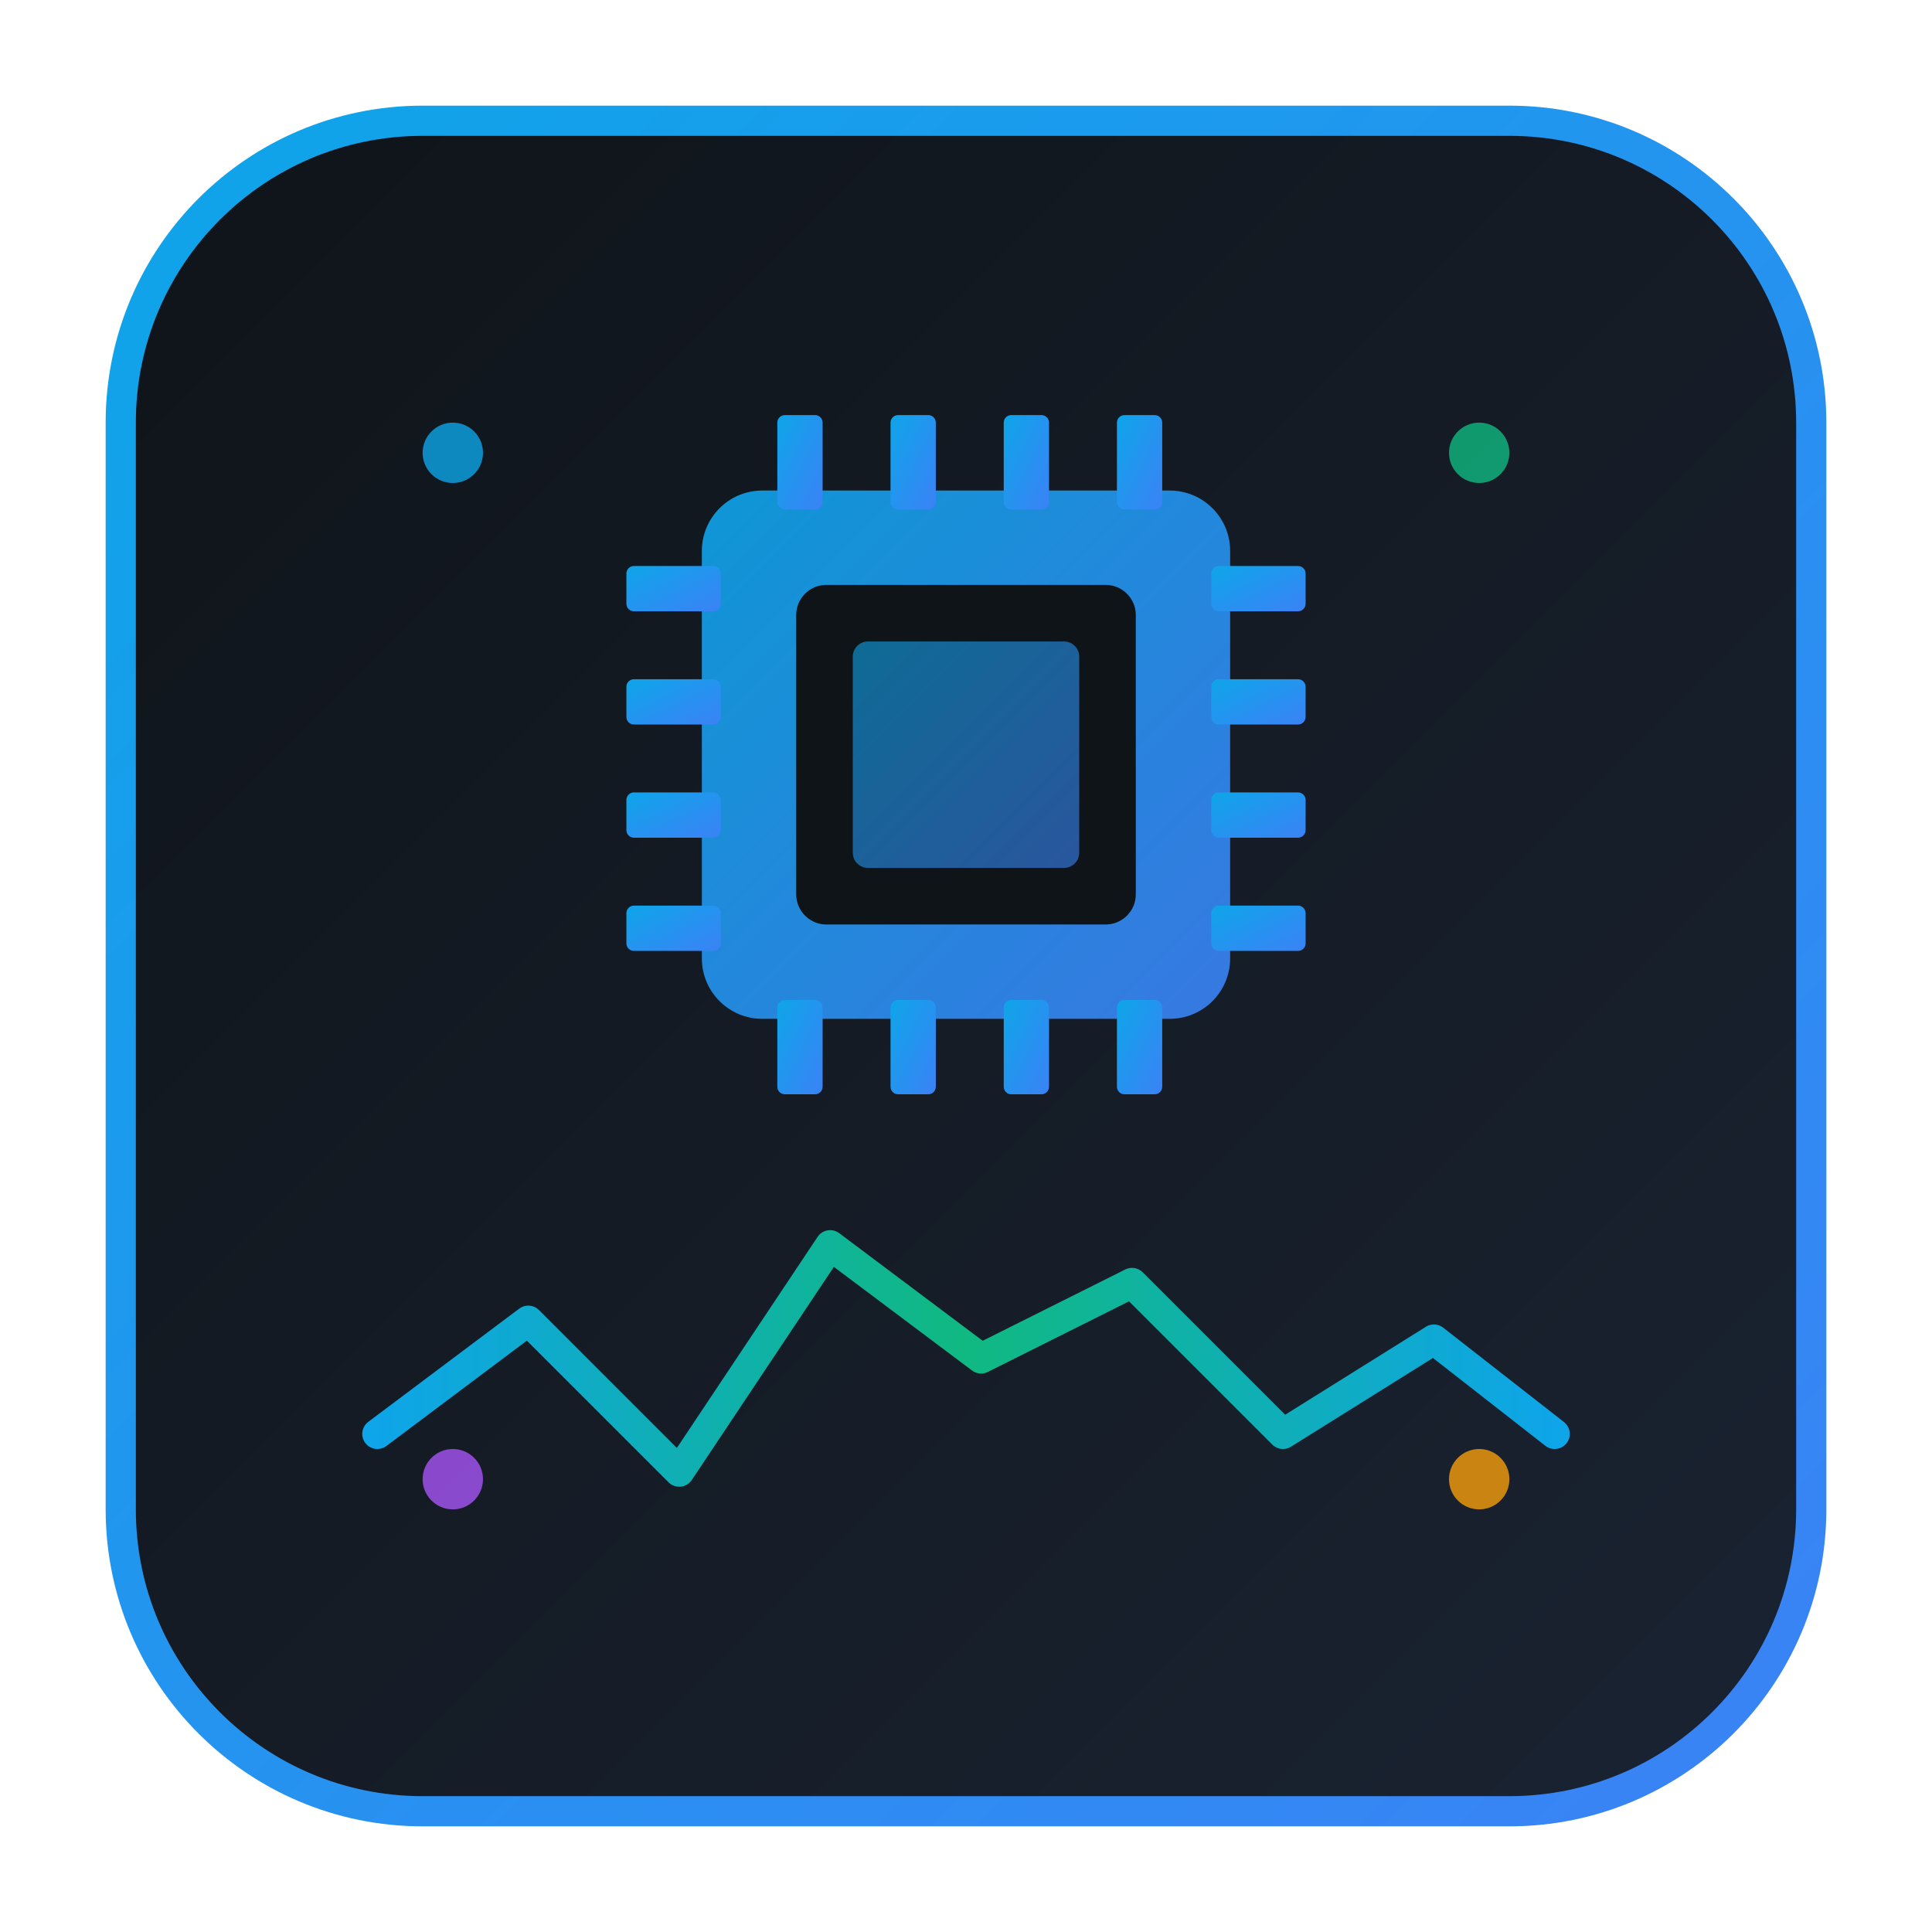
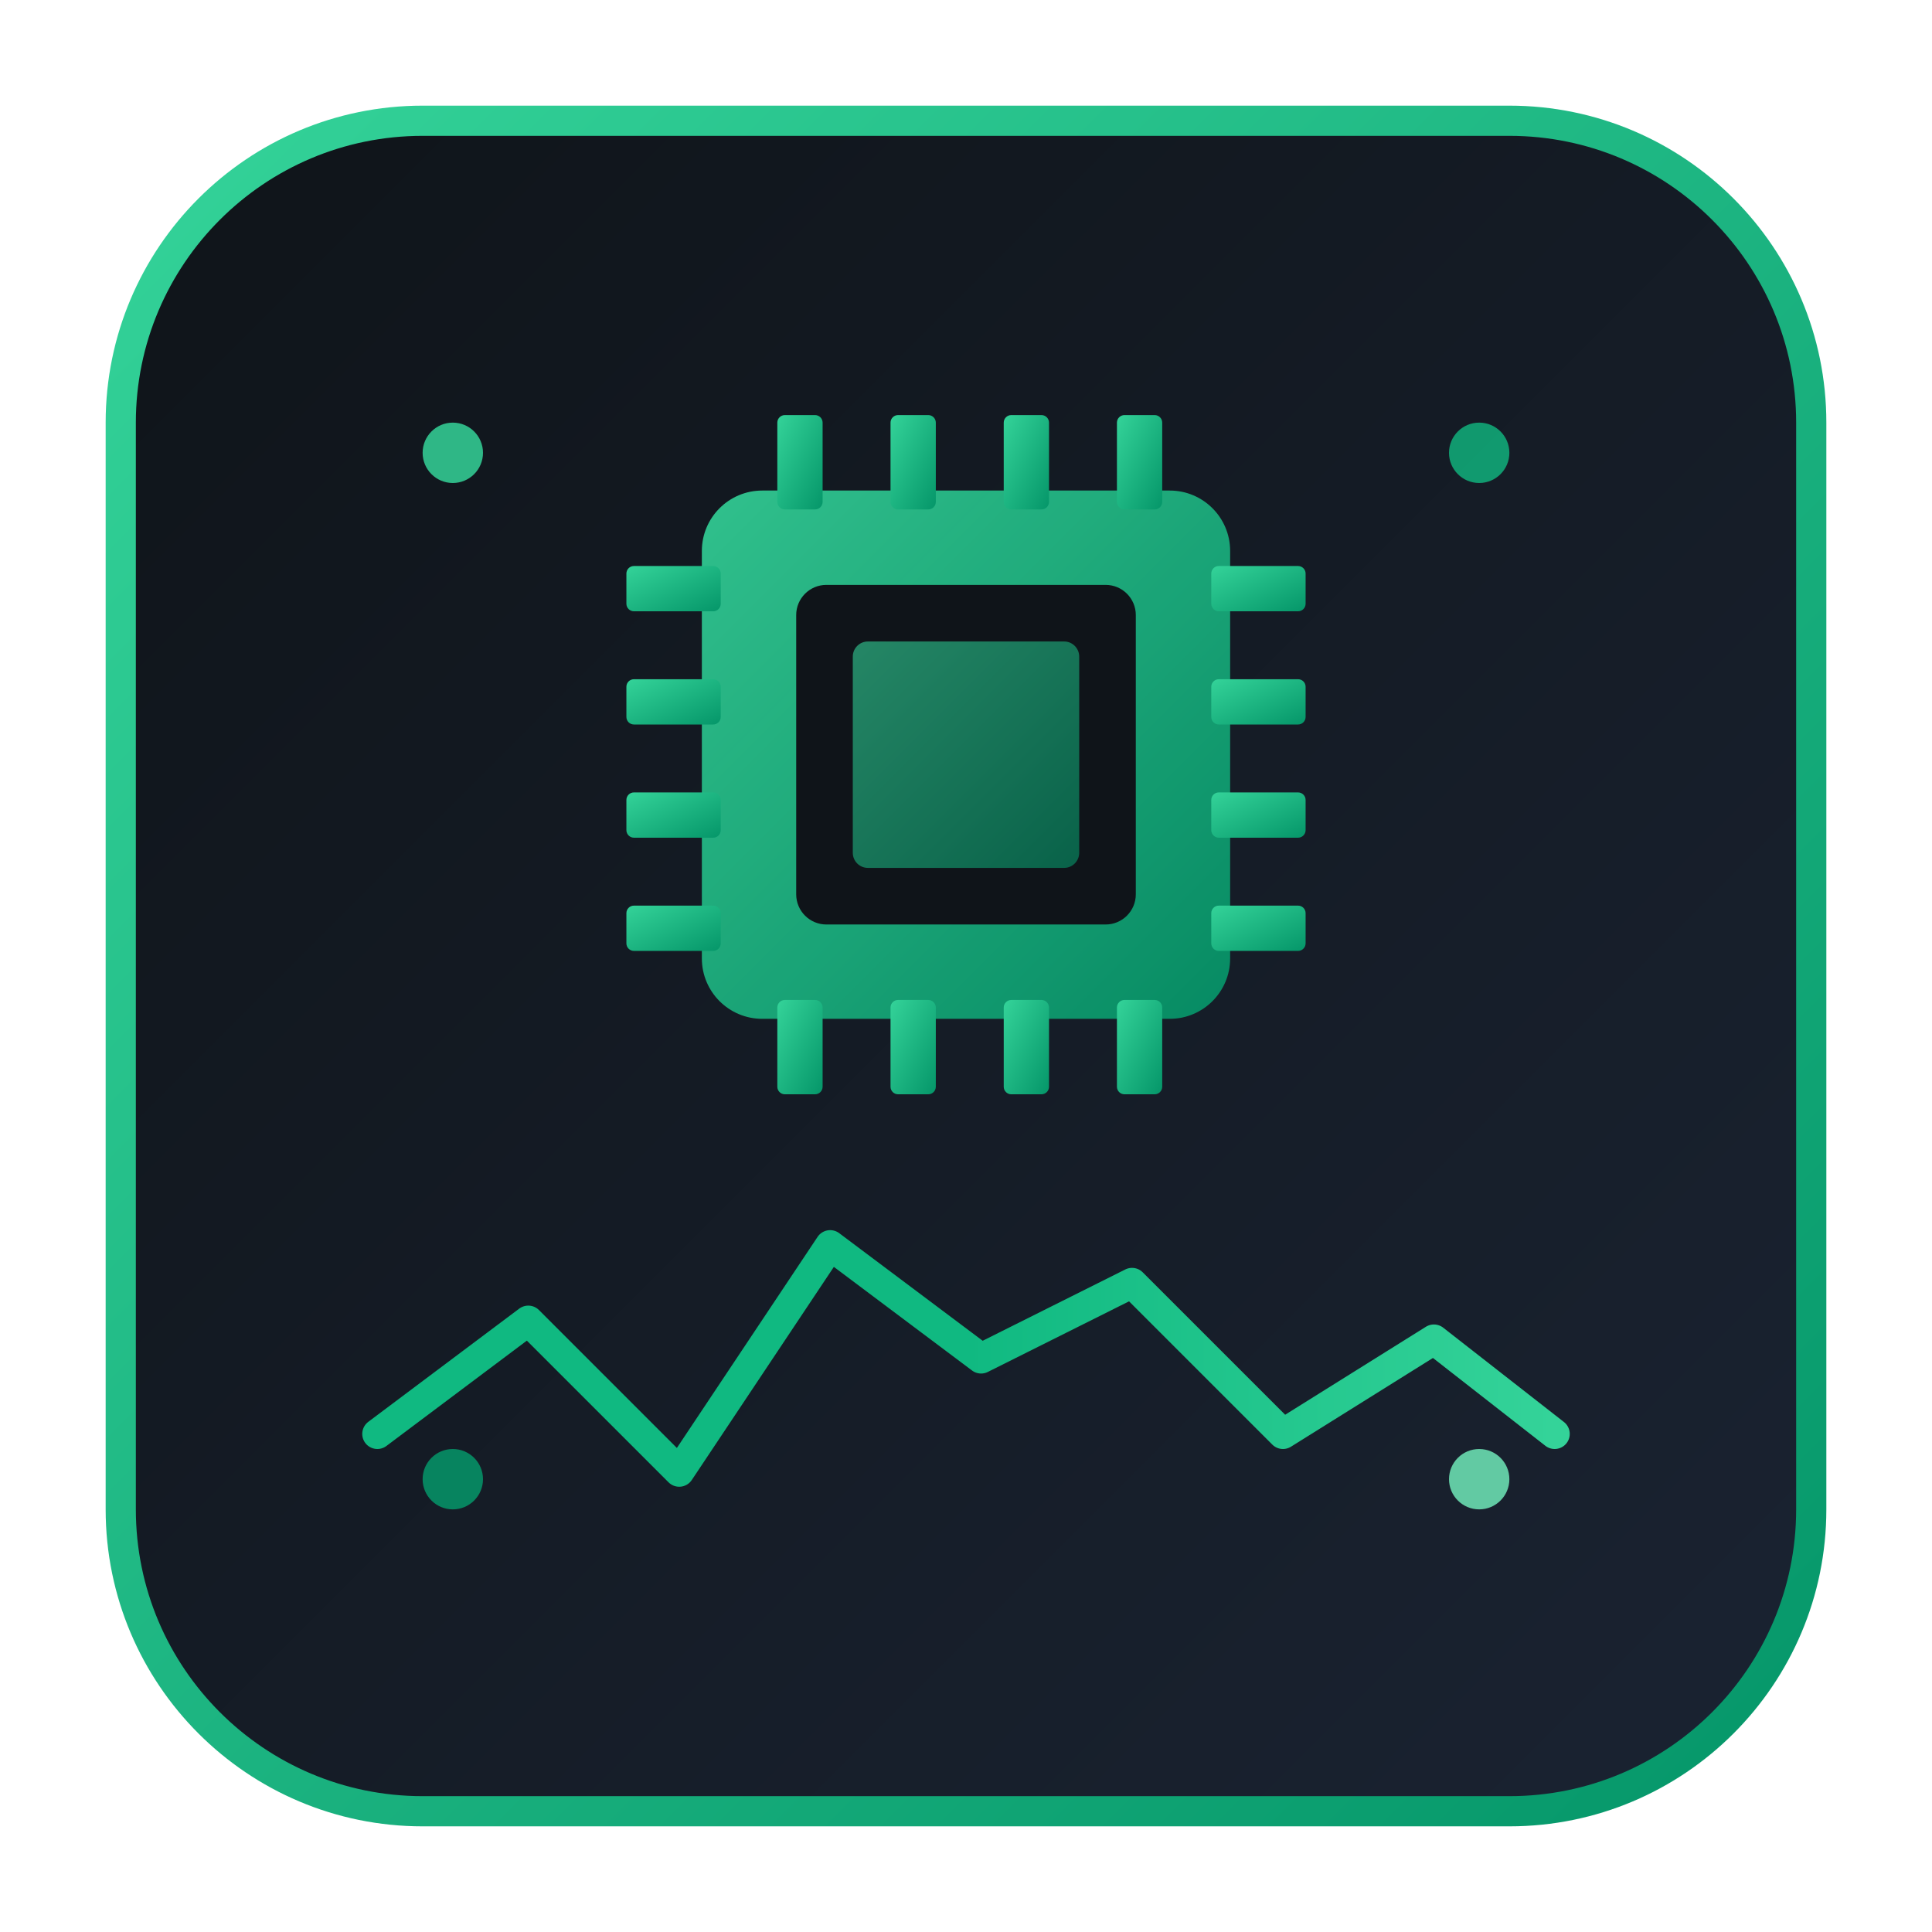
<svg xmlns="http://www.w3.org/2000/svg" viewBox="0 0 512 512">
  <defs>
    <linearGradient id="bgGrad" x1="0%" y1="0%" x2="100%" y2="100%">
      <stop offset="0%" style="stop-color:#0f1419" />
      <stop offset="100%" style="stop-color:#1a2332" />
    </linearGradient>
    <linearGradient id="accentGrad" x1="0%" y1="0%" x2="100%" y2="100%">
-       <stop offset="0%" style="stop-color:#0ea5e9" />
-       <stop offset="100%" style="stop-color:#3b82f6" />
+       <stop offset="0%" style="stop-color:#34d399" />
+       <stop offset="100%" style="stop-color:#059669" />
    </linearGradient>
    <linearGradient id="pulseGrad" x1="0%" y1="50%" x2="100%" y2="50%">
-       <stop offset="0%" style="stop-color:#0ea5e9" />
+       <stop offset="0%" style="stop-color:#10b981" />
      <stop offset="50%" style="stop-color:#10b981" />
-       <stop offset="100%" style="stop-color:#0ea5e9" />
+       <stop offset="100%" style="stop-color:#34d399" />
    </linearGradient>
  </defs>
  <rect x="32" y="32" width="448" height="448" rx="80" ry="80" fill="url(#bgGrad)" />
  <rect x="32" y="32" width="448" height="448" rx="80" ry="80" fill="none" stroke="url(#accentGrad)" stroke-width="8" />
  <g transform="translate(256, 200)">
    <rect x="-70" y="-70" width="140" height="140" rx="16" fill="url(#accentGrad)" opacity="0.9" />
    <rect x="-45" y="-45" width="90" height="90" rx="8" fill="#0f1419" />
    <rect x="-30" y="-30" width="60" height="60" rx="4" fill="url(#accentGrad)" opacity="0.6" />
    <rect x="-50" y="-90" width="12" height="25" rx="2" fill="url(#accentGrad)" />
    <rect x="-20" y="-90" width="12" height="25" rx="2" fill="url(#accentGrad)" />
    <rect x="10" y="-90" width="12" height="25" rx="2" fill="url(#accentGrad)" />
    <rect x="40" y="-90" width="12" height="25" rx="2" fill="url(#accentGrad)" />
    <rect x="-50" y="65" width="12" height="25" rx="2" fill="url(#accentGrad)" />
    <rect x="-20" y="65" width="12" height="25" rx="2" fill="url(#accentGrad)" />
    <rect x="10" y="65" width="12" height="25" rx="2" fill="url(#accentGrad)" />
    <rect x="40" y="65" width="12" height="25" rx="2" fill="url(#accentGrad)" />
    <rect x="-90" y="-50" width="25" height="12" rx="2" fill="url(#accentGrad)" />
    <rect x="-90" y="-20" width="25" height="12" rx="2" fill="url(#accentGrad)" />
    <rect x="-90" y="10" width="25" height="12" rx="2" fill="url(#accentGrad)" />
    <rect x="-90" y="40" width="25" height="12" rx="2" fill="url(#accentGrad)" />
    <rect x="65" y="-50" width="25" height="12" rx="2" fill="url(#accentGrad)" />
    <rect x="65" y="-20" width="25" height="12" rx="2" fill="url(#accentGrad)" />
    <rect x="65" y="10" width="25" height="12" rx="2" fill="url(#accentGrad)" />
    <rect x="65" y="40" width="25" height="12" rx="2" fill="url(#accentGrad)" />
  </g>
  <g transform="translate(100, 380)">
    <path d="M0,0 L40,-30 L80,10 L120,-50 L160,-20 L200,-40 L240,0 L280,-25 L312,0" fill="none" stroke="url(#pulseGrad)" stroke-width="8" stroke-linecap="round" stroke-linejoin="round" />
  </g>
-   <circle cx="120" cy="120" r="8" fill="#0ea5e9" opacity="0.8" />
+   <circle cx="120" cy="120" r="8" fill="#34d399" opacity="0.85" />
  <circle cx="392" cy="120" r="8" fill="#10b981" opacity="0.8" />
-   <circle cx="120" cy="392" r="8" fill="#a855f7" opacity="0.8" />
-   <circle cx="392" cy="392" r="8" fill="#f59e0b" opacity="0.8" />
+   <circle cx="120" cy="392" r="8" fill="#059669" opacity="0.85" />
+   <circle cx="392" cy="392" r="8" fill="#6ee7b7" opacity="0.85" />
</svg>
